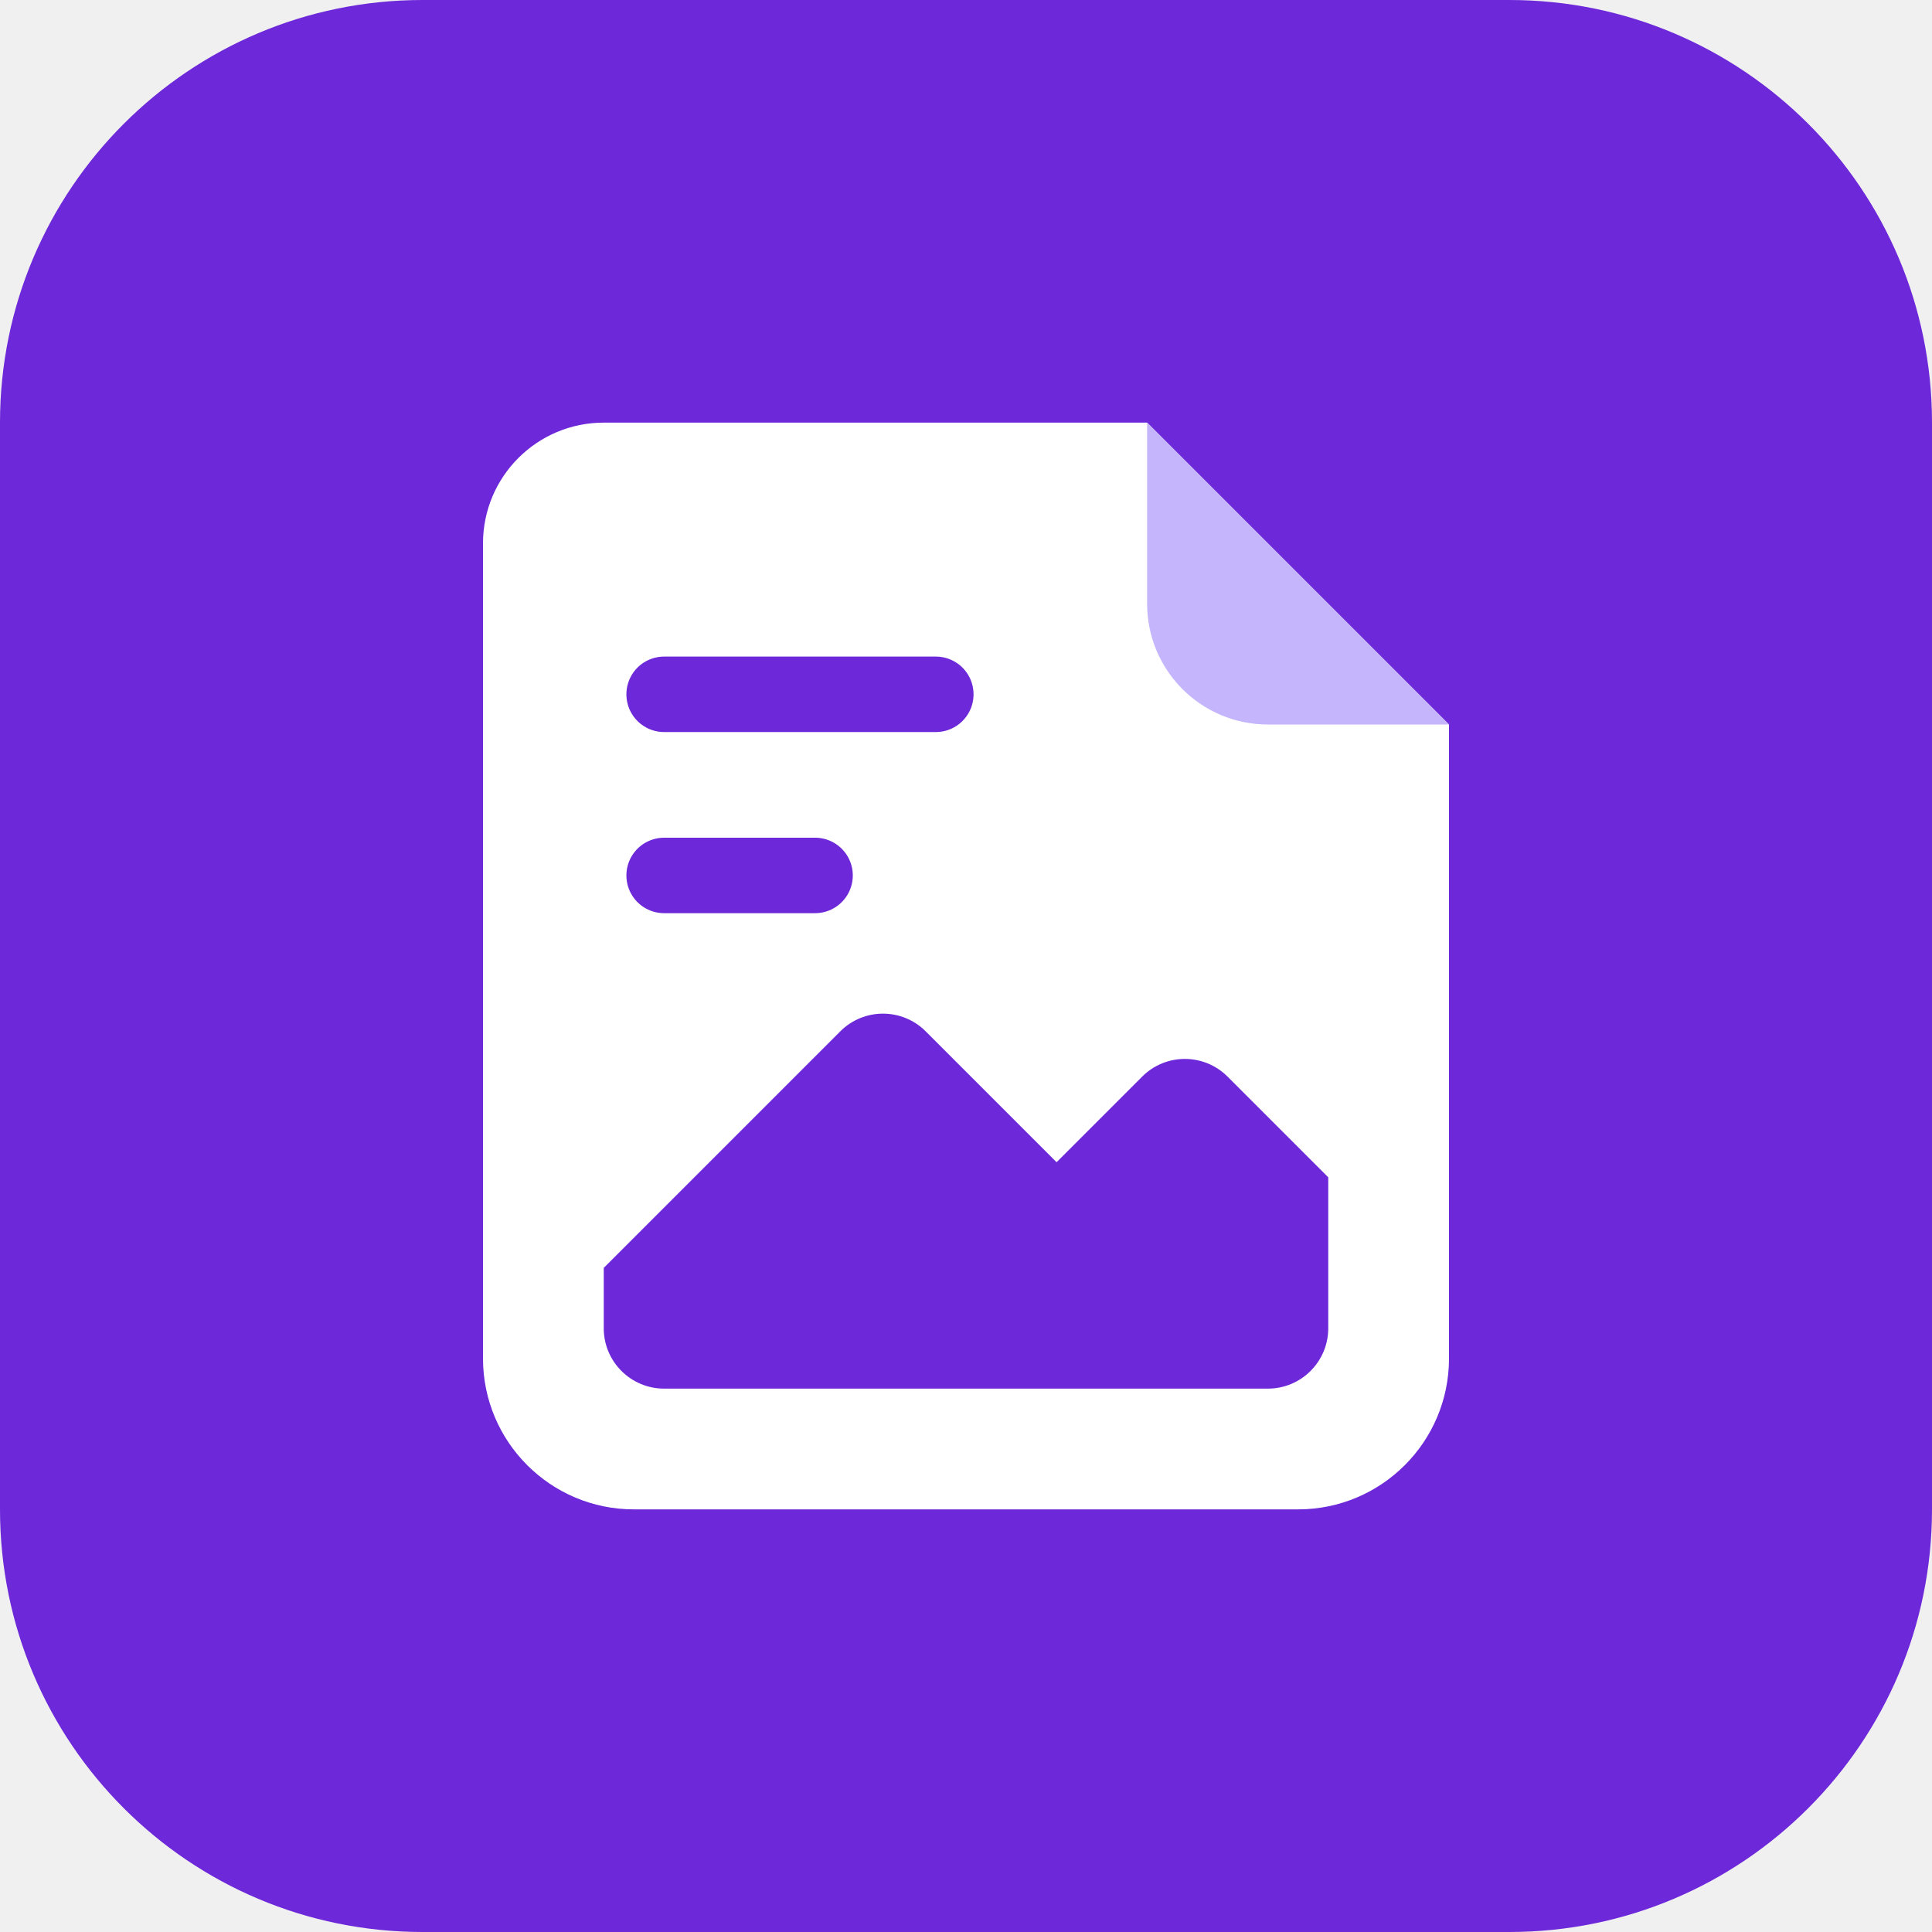
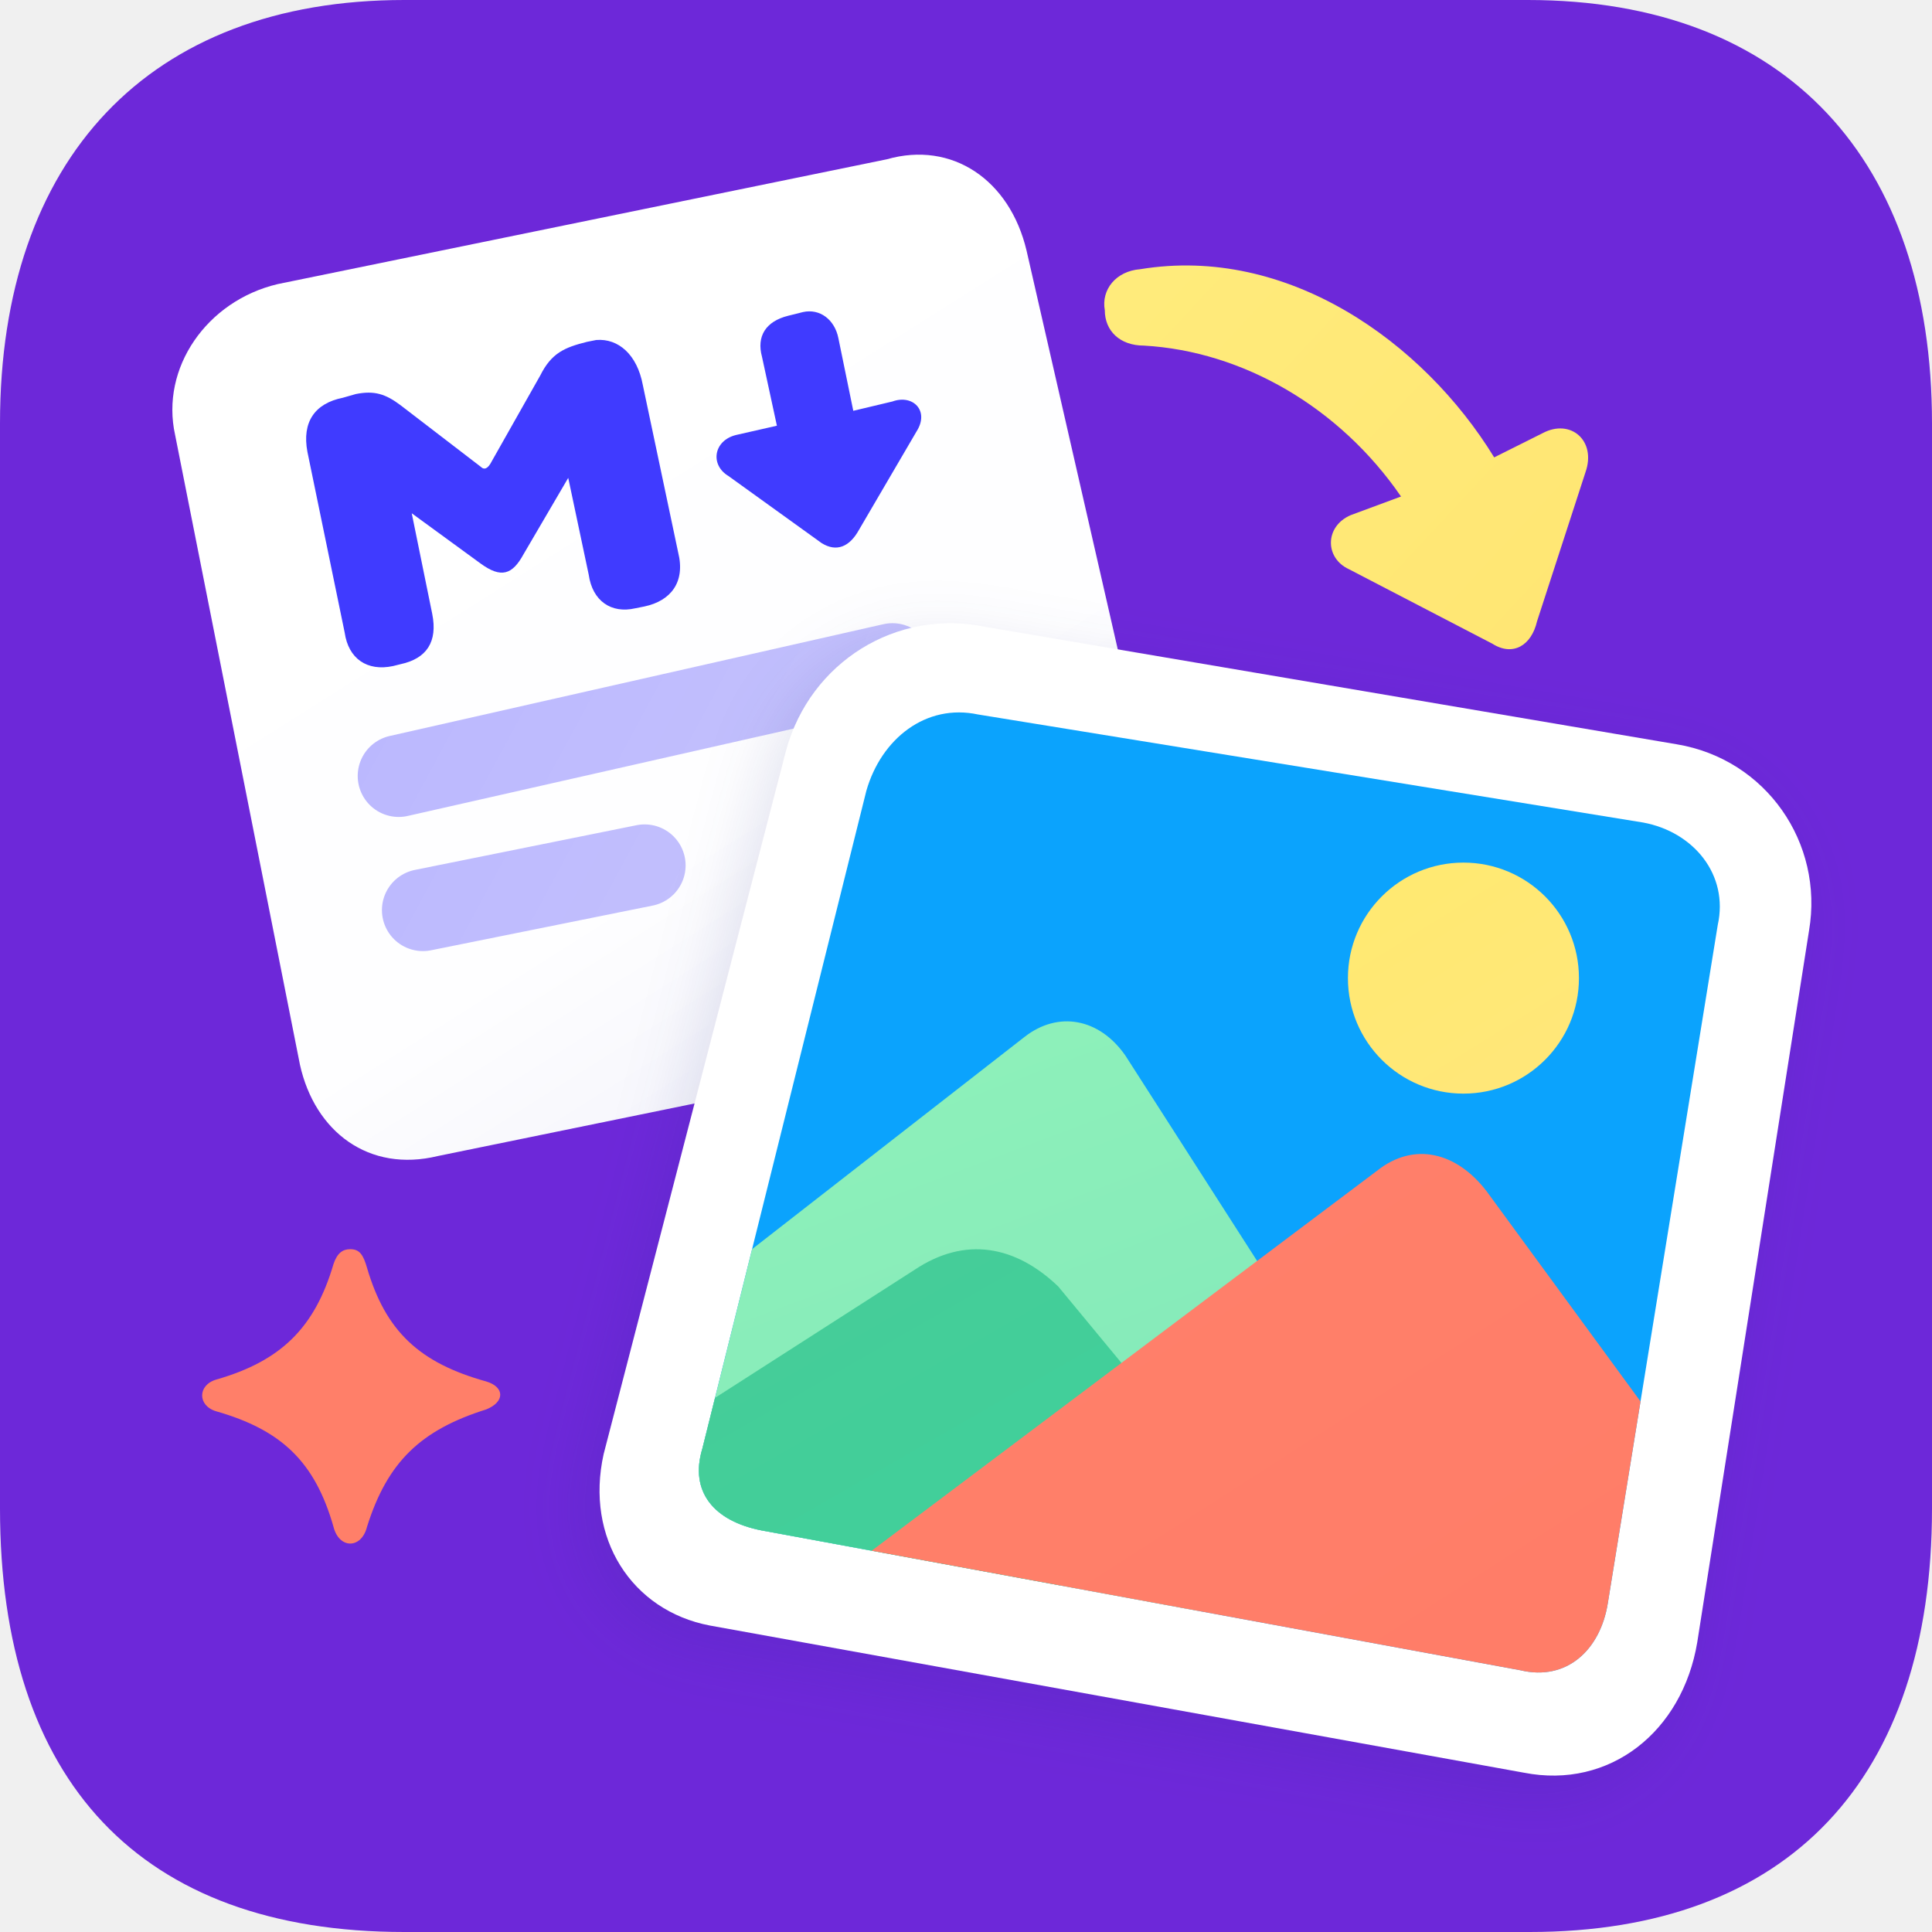
- <svg xmlns="http://www.w3.org/2000/svg" width="512" height="512" viewBox="0 0 512 512" fill="none">
-   <rect id="background" width="512" height="512" rx="112" fill="#6D28D9" />
-   <path d="M160 112H304L384 192V360C384 382.091 366.091 400 344 400H168C145.909 400 128 382.091 128 360V144C128 126.327 142.327 112 160 112Z" fill="#FFFFFF" />
-   <path d="M304 112V160C304 177.673 318.327 192 336 192H384L304 112Z" fill="#C4B5FD" />
-   <path d="M176 184H248M176 232H216" stroke="#6D28D9" stroke-width="20" stroke-linecap="round" />
-   <path d="M160 336L222.686 273.314C228.935 267.065 239.065 267.065 245.314 273.314L280 308L302.686 285.314C308.935 279.065 319.065 279.065 325.314 285.314L352 312V352C352 360.837 344.837 368 336 368H176C167.163 368 160 360.837 160 352V336Z" fill="#6D28D9" />
+ <svg xmlns="http://www.w3.org/2000/svg" xmlns:xlink="http://www.w3.org/1999/xlink" width="1024" height="1024" viewBox="0 0 1024 1024" fill="none" role="img" aria-labelledby="logo-title logo-description">
+   <defs>
+     <linearGradient id="document-white" x1="335" y1="245" x2="635" y2="720" gradientUnits="userSpaceOnUse">
+       <stop stop-color="#FFFFFF" />
+       <stop offset="0.62" stop-color="#FEFEFF" />
+       <stop offset="1" stop-color="#F0F0FA" />
+     </linearGradient>
+     <linearGradient id="document-lavender" x1="313" y1="482" x2="565" y2="618" gradientUnits="userSpaceOnUse">
+       <stop stop-color="#BBB8FE" />
+       <stop offset="1" stop-color="#C5C2FD" />
+     </linearGradient>
+     <linearGradient id="arrow-yellow" x1="729" y1="252" x2="944" y2="452" gradientUnits="userSpaceOnUse">
+       <stop stop-color="#FFEB7B" />
+       <stop offset="1" stop-color="#FFE673" />
+     </linearGradient>
+     <linearGradient id="sun-yellow" x1="858" y1="576" x2="930" y2="692" gradientUnits="userSpaceOnUse">
+       <stop stop-color="#FFE971" />
+       <stop offset="1" stop-color="#FFE779" />
+     </linearGradient>
+     <linearGradient id="mint-mountain" x1="642" y1="674" x2="716" y2="871" gradientUnits="userSpaceOnUse">
+       <stop stop-color="#8DF0BA" />
+       <stop offset="1" stop-color="#85EABA" />
+     </linearGradient>
+     <linearGradient id="green-mountain" x1="552" y1="816" x2="637" y2="964" gradientUnits="userSpaceOnUse">
+       <stop stop-color="#45CD99" />
+       <stop offset="1" stop-color="#40D09A" />
+     </linearGradient>
+     <linearGradient id="coral" x1="745" y1="729" x2="923" y2="1006" gradientUnits="userSpaceOnUse">
+       <stop stop-color="#FF806A" />
+       <stop offset="1" stop-color="#FF7D68" />
+     </linearGradient>
+     <path id="app-shape" transform="translate(0 627) scale(1 1.014677) translate(0 -627)" d="M326 116H929C1068 116 1146 201 1146 340V914C1146 1057 1069 1138 930 1138H326C184 1138 109 1058 109 914V340C109 200 189 116 326 116Z" />
+     <path id="photo-frame-shape" d="M638 445L1009 508C1057 516 1088 561 1080 608L1020 990C1012 1038 973 1069 927 1060L490 981C448 973 423 934 433 889L531 511C544 464 590 435 638 445Z" />
+     <path id="photo-window-shape" d="M634 492L991 550C1018 555 1037 578 1031 605L972 969C968 994 950 1011 925 1005L518 930C492 925 479 909 486 886L574 533C582 505 606 486 634 492Z" />
+     <clipPath id="app-clip">
+       <use href="#app-shape" xlink:href="#app-shape" />
+     </clipPath>
+     <clipPath id="photo-clip">
+       <use href="#photo-window-shape" xlink:href="#photo-window-shape" />
+     </clipPath>
+     <filter id="photo-shadow" x="350" y="376" width="784" height="748" filterUnits="userSpaceOnUse" color-interpolation-filters="sRGB">
+       <feGaussianBlur stdDeviation="17" />
+     </filter>
+   </defs>
+   <g id="logo" transform="scale(0.9874638) translate(-109 -108.5)">
+     <g id="app-background">
+       <use href="#app-shape" xlink:href="#app-shape" fill="#6d28d9" />
+     </g>
+     <g id="markdown-document">
+       <path id="document-sheet" fill="url(#document-white)" d="M258 261L585 194C620 184 651 205 660 243L738 584C746 622 724 651 686 659L344 729C307 738 278 716 270 680L203 342C195 306 220 270 258 261Z" />
+       <g id="markdown-symbol" fill="#403BFF">
+         <path id="letter-m" d="M274 351C271 335 278 325 293 322L300 320C310 318 316 320 324 326L367 359Q370 362 373 356L399 310C405 298 412 295 424 292L429 291C441 290 451 299 454 315L473 405C477 421 469 431 455 434L450 435C437 438 427 431 425 417L414 365L390 406C384 417 378 419 367 411L330 384L341 438C344 453 338 462 324 465L320 466C306 469 296 462 294 448Z" />
+         <path id="markdown-down-arrow" d="M532 278L540 276C549 274 557 280 559 290L567 329L588 324C599 320 608 329 601 340L570 393C565 402 558 405 550 400L500 364C490 358 492 345 504 342L526 337L518 300C515 289 520 281 532 278Z" />
+       </g>
+       <g id="document-lines" stroke="url(#document-lavender)" stroke-width="44" stroke-linecap="round">
+         <path d="M323 525L588 465" />
+         <path d="M336 597L455 573" />
+       </g>
+     </g>
+     <g id="conversion-arrow">
+       <path fill="url(#arrow-yellow)" d="M721 253C800 240 873 292 911 354L937 341C952 333 966 345 960 362L934 442C931 455 921 461 910 454L833 414C820 408 820 391 834 385L861 375C828 327 776 297 723 294C710 294 702 286 702 275C700 264 708 254 721 253Z" />
+     </g>
+     <g id="sparkle">
+       <path fill="#FF7F69" d="M297 779C302 779 304 782 306 789C316 823 334 840 370 850C380 853 380 861 370 865C335 876 317 893 306 928C303 940 291 940 288 928C278 893 260 876 225 866C215 863 215 852 225 849C260 839 278 821 288 787C290 781 293 779 297 779Z" />
+     </g>
+     <g id="photo-card">
+       <g clip-path="url(#app-clip)">
+         <use href="#photo-frame-shape" xlink:href="#photo-frame-shape" transform="translate(-8 10)" fill="#222B84" opacity="0.13" filter="url(#photo-shadow)" />
+       </g>
+       <use id="photo-white-frame" href="#photo-frame-shape" xlink:href="#photo-frame-shape" fill="#FFFFFF" />
+       <g id="photo-landscape" clip-path="url(#photo-clip)">
+         <path id="sky" d="M450 475H1055V1025H450Z" fill="#0BA3FD" />
+         <circle id="sun" cx="894.5" cy="633.5" r="62" fill="url(#sun-yellow)" />
+         <path id="rear-mountain" fill="url(#mint-mountain)" d="M478 806L659 665C677 651 699 655 713 675L806 820L749 981L458 950Z" />
+         <path id="front-green-mountain" fill="url(#green-mountain)" d="M466 876L600 790C627 772 654 777 677 799L739 874L661 983L460 947Z" />
+         <path id="coral-mountain" fill="url(#coral)" d="M574 943L848 737C868 721 891 727 907 748L1000 875L996 1032L558 968Z" />
+       </g>
+     </g>
+   </g>
</svg>
